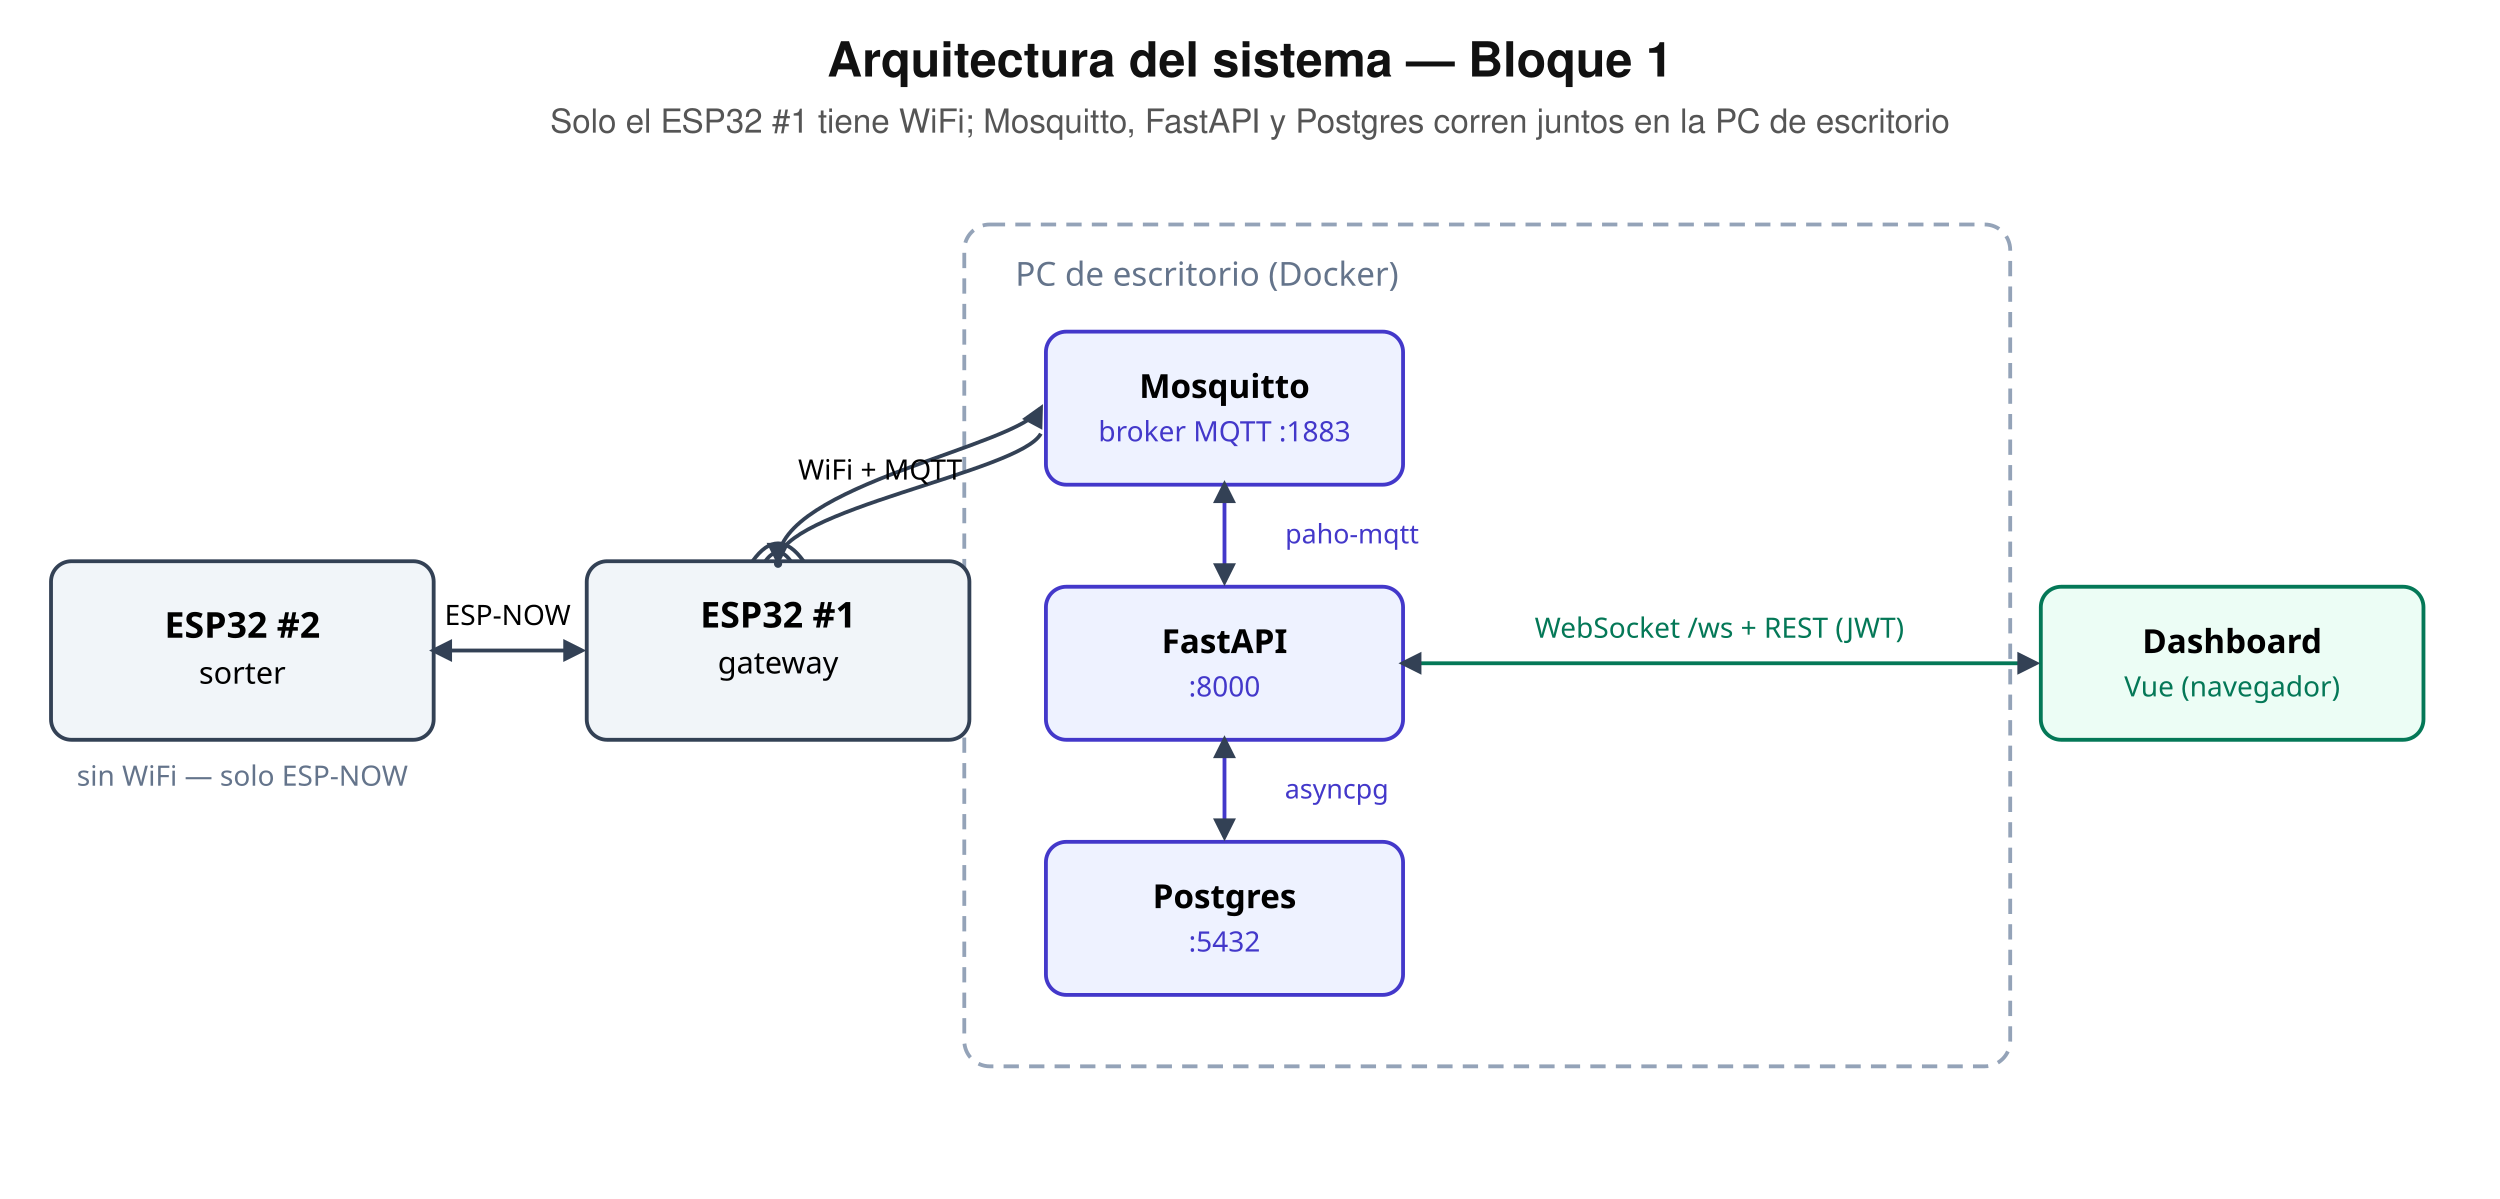
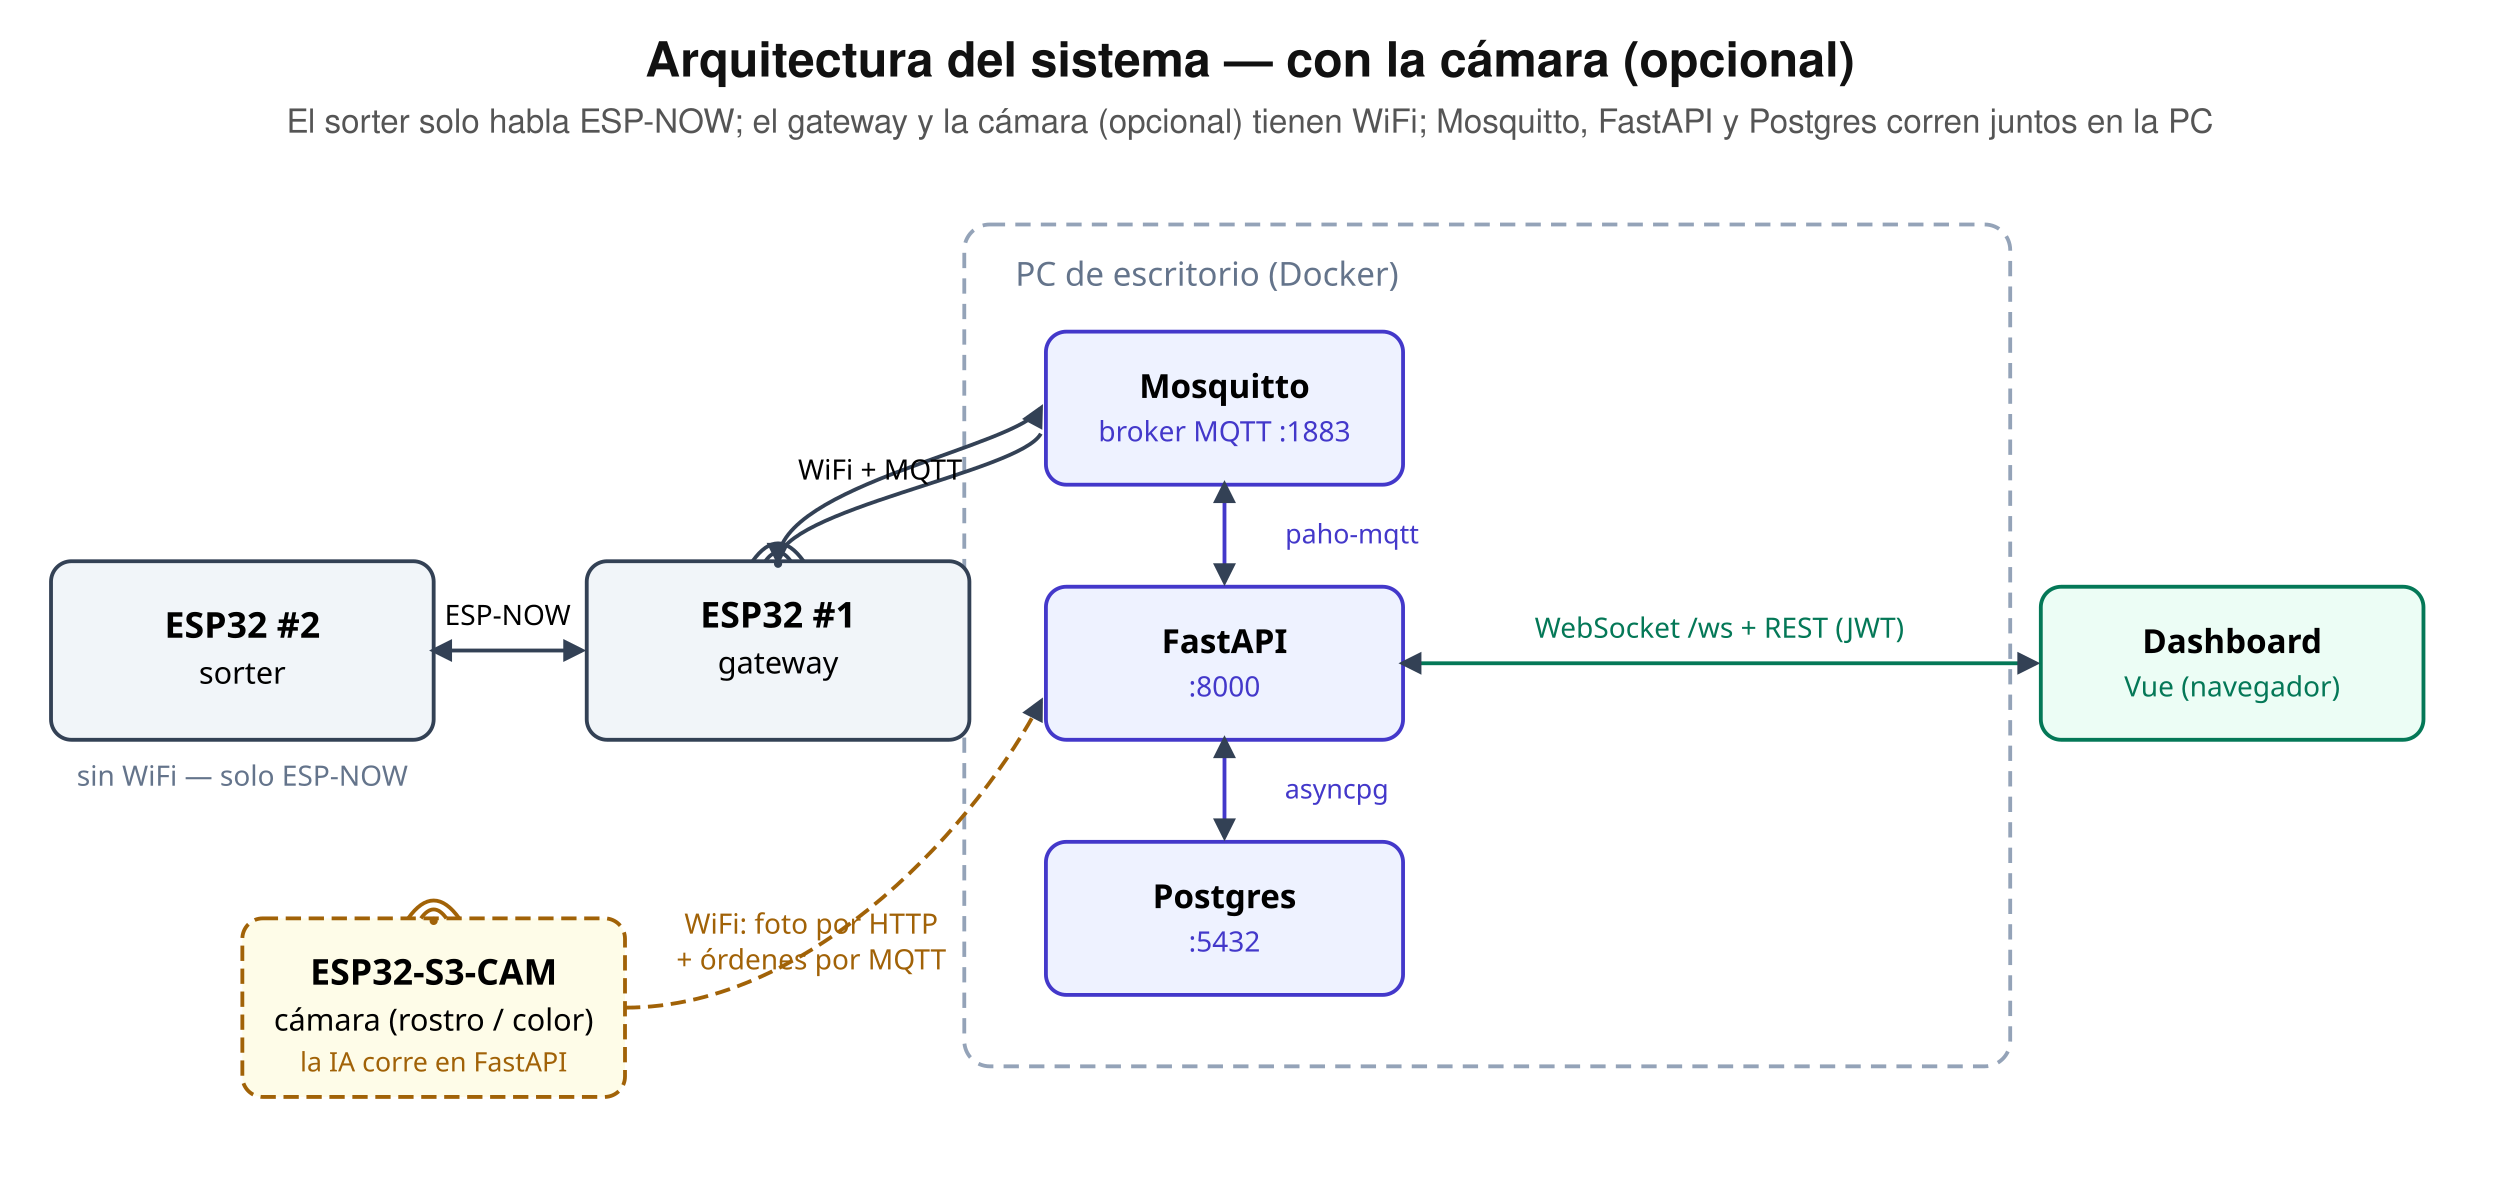
<svg xmlns="http://www.w3.org/2000/svg" viewBox="0 0 980 470" font-family="Segoe UI, Helvetica, Arial, sans-serif">
  <rect x="0" y="0" width="980" height="470" fill="#ffffff" />
-   <text x="490.0" y="30" text-anchor="middle" font-size="19" font-weight="700" fill="#111">Arquitectura del sistema — Bloque 1</text>
-   <text x="490.0" y="52" text-anchor="middle" font-size="13" fill="#555">Solo el ESP32 #1 tiene WiFi; Mosquitto, FastAPI y Postgres corren juntos en la PC de escritorio</text>
+   <text x="490.0" y="30" text-anchor="middle" font-size="19" font-weight="700" fill="#111">Arquitectura del sistema — con la cámara (opcional)</text>
+   <text x="490.0" y="52" text-anchor="middle" font-size="13" fill="#555">El sorter solo habla ESP-NOW; el gateway y la cámara (opcional) tienen WiFi; Mosquitto, FastAPI y Postgres corren juntos en la PC</text>
  <g transform="translate(0,70)">
    <defs>
      <marker id="arrow" viewBox="0 0 10 10" refX="8" refY="5" markerWidth="6" markerHeight="6" orient="auto-start-reverse">
        <path d="M0,0L10,5L0,10z" fill="#334155" />
      </marker>
    </defs>
    <rect x="378" y="18" width="410" height="330" rx="10" fill="none" stroke="#94a3b8" stroke-width="1.5" stroke-dasharray="6 4" />
    <text x="398" y="42" font-size="13" fill="#64748b" font-family="sans-serif">PC de escritorio (Docker)</text>
    <rect x="20" y="150" width="150" height="70" rx="8" fill="#f1f5f9" stroke="#334155" stroke-width="1.5" />
    <text x="95" y="180" text-anchor="middle" font-size="14" font-family="sans-serif" font-weight="600">ESP32 #2</text>
    <text x="95" y="198" text-anchor="middle" font-size="12" font-family="sans-serif">sorter</text>
    <text x="95" y="238" text-anchor="middle" font-size="11" fill="#64748b" font-family="sans-serif">sin WiFi — solo ESP-NOW</text>
    <rect x="230" y="150" width="150" height="70" rx="8" fill="#f1f5f9" stroke="#334155" stroke-width="1.5" />
    <text x="305" y="176" text-anchor="middle" font-size="14" font-family="sans-serif" font-weight="600">ESP32 #1</text>
    <text x="305" y="194" text-anchor="middle" font-size="12" font-family="sans-serif">gateway</text>
    <path d="M295,150 q10,-14 20,0" fill="none" stroke="#334155" stroke-width="1.5" />
    <path d="M300,150 q5,-7 10,0" fill="none" stroke="#334155" stroke-width="1.5" />
    <circle cx="305" cy="151" r="1.6" fill="#334155" />
+     <rect x="95" y="290" width="150" height="70" rx="8" fill="#fefce8" stroke="#a16207" stroke-width="1.5" stroke-dasharray="6 3" />
+     <text x="170" y="316" text-anchor="middle" font-size="14" font-family="sans-serif" font-weight="600">ESP32-S3-CAM</text>
+     <text x="170" y="334" text-anchor="middle" font-size="12" font-family="sans-serif">cámara (rostro / color)</text>
+     <text x="170" y="350" text-anchor="middle" font-size="10.5" fill="#a16207" font-family="sans-serif">la IA corre en FastAPI</text>
+     <path d="M160,290 q10,-14 20,0" fill="none" stroke="#a16207" stroke-width="1.5" />
+     <path d="M165,290 q5,-7 10,0" fill="none" stroke="#a16207" stroke-width="1.5" />
+     <circle cx="170" cy="291" r="1.6" fill="#a16207" />
    <rect x="410" y="60" width="140" height="60" rx="8" fill="#eef2ff" stroke="#4338ca" stroke-width="1.5" />
    <text x="480" y="86" text-anchor="middle" font-size="13" font-family="sans-serif" font-weight="600">Mosquitto</text>
    <text x="480" y="103" text-anchor="middle" font-size="11" fill="#4338ca" font-family="sans-serif">broker MQTT :1883</text>
    <rect x="410" y="160" width="140" height="60" rx="8" fill="#eef2ff" stroke="#4338ca" stroke-width="1.5" />
    <text x="480" y="186" text-anchor="middle" font-size="13" font-family="sans-serif" font-weight="600">FastAPI</text>
    <text x="480" y="203" text-anchor="middle" font-size="11" fill="#4338ca" font-family="sans-serif">:8000</text>
    <rect x="410" y="260" width="140" height="60" rx="8" fill="#eef2ff" stroke="#4338ca" stroke-width="1.5" />
    <text x="480" y="286" text-anchor="middle" font-size="13" font-family="sans-serif" font-weight="600">Postgres</text>
    <text x="480" y="303" text-anchor="middle" font-size="11" fill="#4338ca" font-family="sans-serif">:5432</text>
    <rect x="800" y="160" width="150" height="60" rx="8" fill="#ecfdf5" stroke="#047857" stroke-width="1.5" />
    <text x="875" y="186" text-anchor="middle" font-size="13" font-family="sans-serif" font-weight="600">Dashboard</text>
    <text x="875" y="203" text-anchor="middle" font-size="11" fill="#047857" font-family="sans-serif">Vue (navegador)</text>
    <line x1="170" y1="185" x2="228" y2="185" stroke="#334155" stroke-width="1.5" marker-end="url(#arrow)" marker-start="url(#arrow)" />
    <text x="199" y="175" text-anchor="middle" font-size="11" font-family="sans-serif">ESP-NOW</text>
    <path d="M305,150 C305,120 400,105 408,90" fill="none" stroke="#334155" stroke-width="1.5" marker-end="url(#arrow)" />
    <path d="M408,100 C400,115 305,130 305,150" fill="none" stroke="#334155" stroke-width="1.5" marker-end="url(#arrow)" />
    <text x="345" y="118" text-anchor="middle" font-size="11" font-family="sans-serif">WiFi + MQTT</text>
+     <path d="M245,325 C320,325 385,250 408,205" fill="none" stroke="#a16207" stroke-width="1.5" stroke-dasharray="6 3" marker-end="url(#arrow)" />
+     <text x="318" y="296" text-anchor="middle" font-size="11" fill="#a16207" font-family="sans-serif">WiFi: foto por HTTP</text>
+     <text x="318" y="310" text-anchor="middle" font-size="11" fill="#a16207" font-family="sans-serif">+ órdenes por MQTT</text>
    <line x1="480" y1="120" x2="480" y2="158" stroke="#4338ca" stroke-width="1.5" marker-end="url(#arrow)" marker-start="url(#arrow)" />
    <text x="530" y="143" text-anchor="middle" font-size="10.5" fill="#4338ca" font-family="sans-serif">paho-mqtt</text>
    <line x1="480" y1="220" x2="480" y2="258" stroke="#4338ca" stroke-width="1.5" marker-end="url(#arrow)" marker-start="url(#arrow)" />
    <text x="524" y="243" text-anchor="middle" font-size="10.5" fill="#4338ca" font-family="sans-serif">asyncpg</text>
    <line x1="550" y1="190" x2="798" y2="190" stroke="#047857" stroke-width="1.5" marker-end="url(#arrow)" marker-start="url(#arrow)" />
    <text x="674" y="180" text-anchor="middle" font-size="11" fill="#047857" font-family="sans-serif">WebSocket /ws + REST (JWT)</text>
  </g>
</svg>
